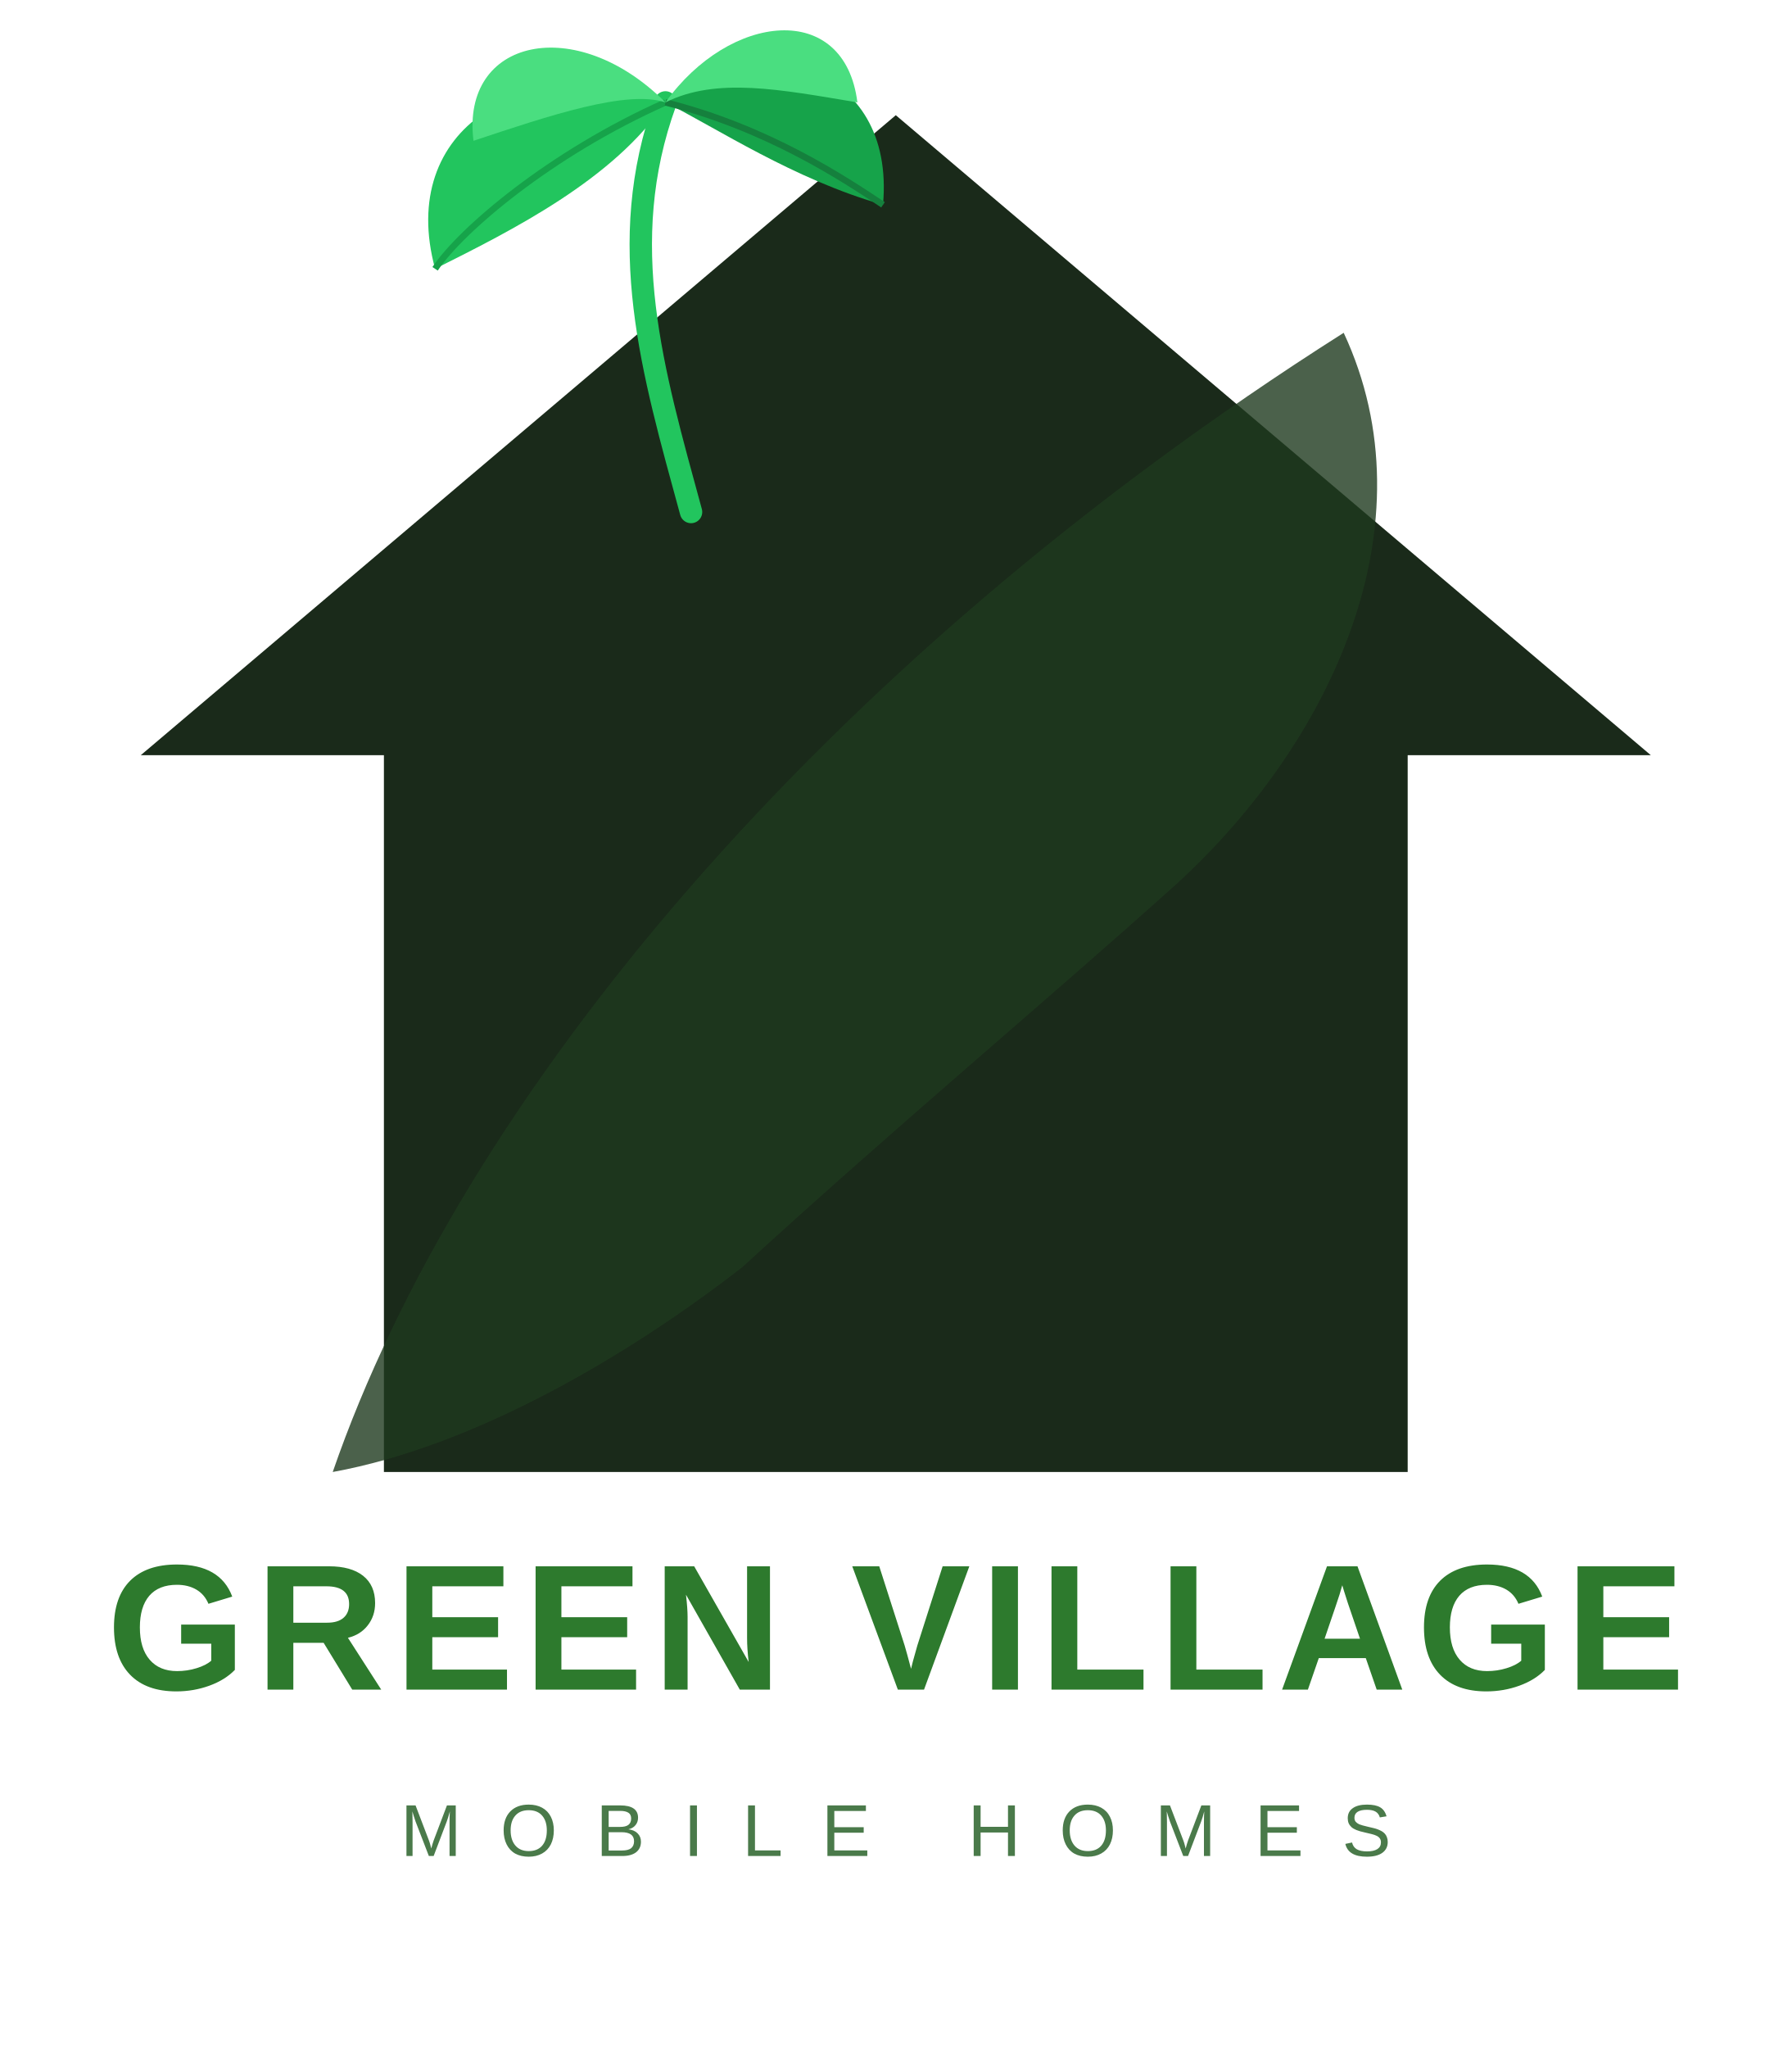
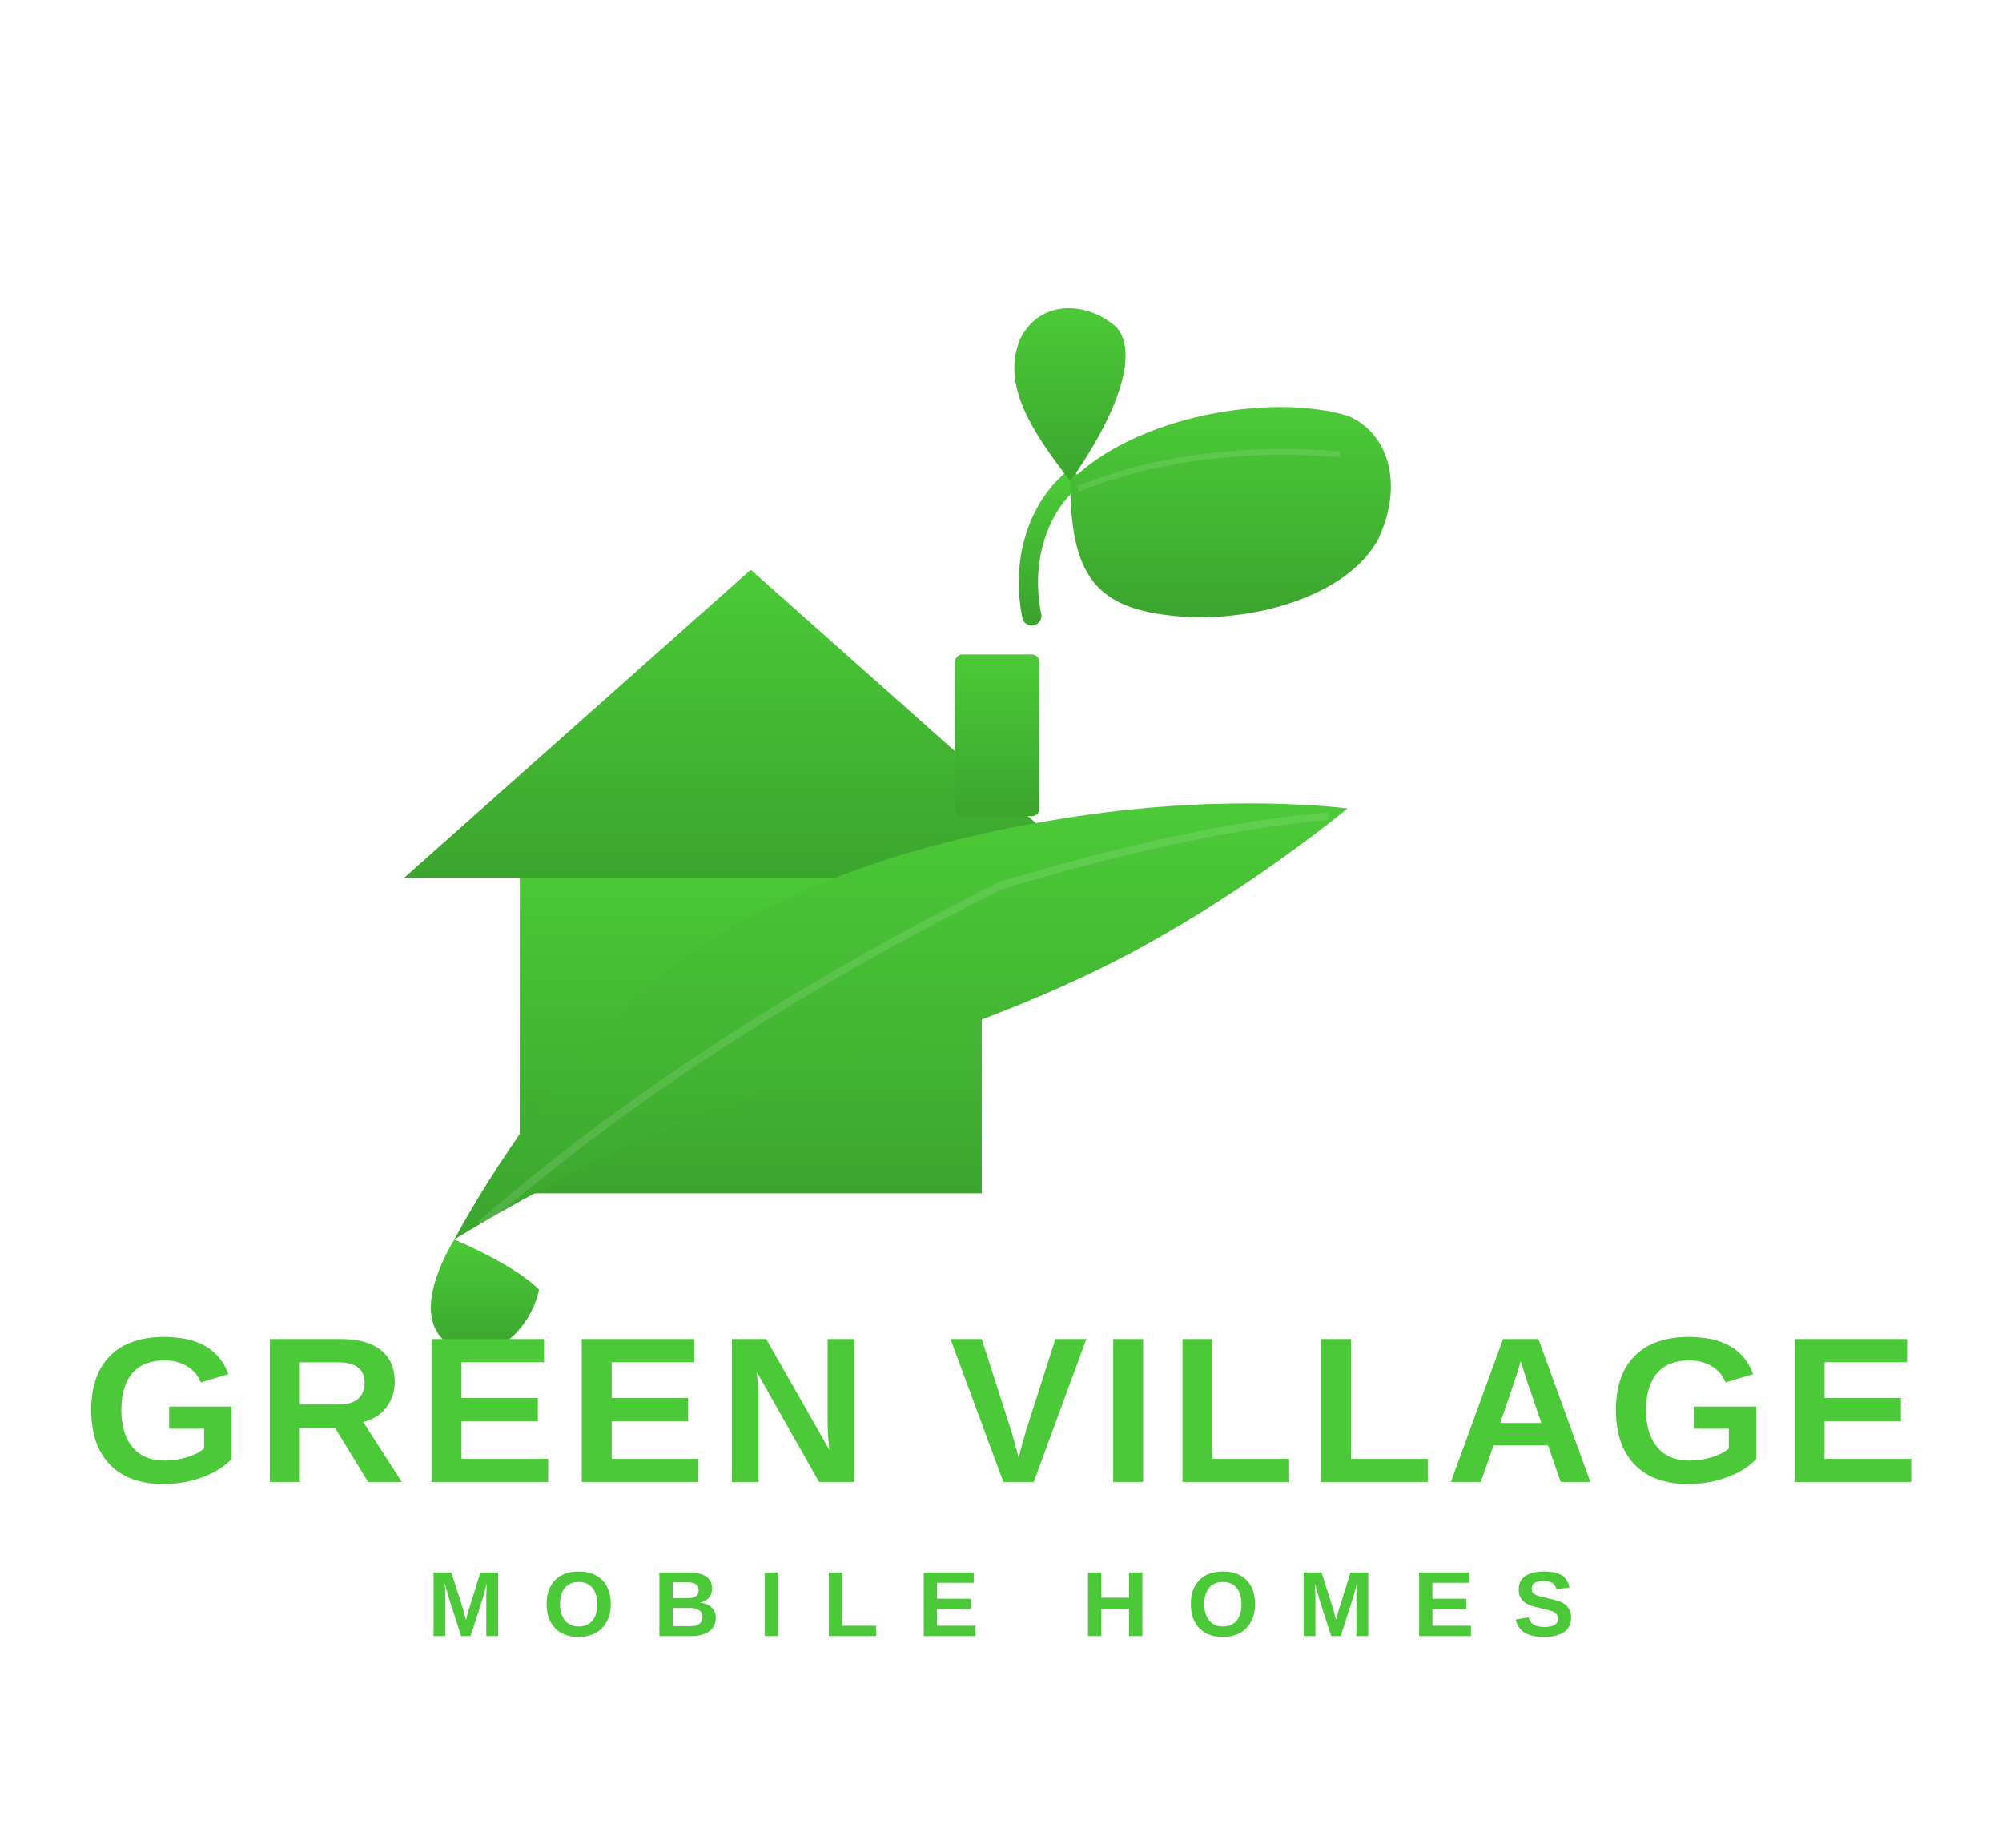
- <svg xmlns="http://www.w3.org/2000/svg" viewBox="0 0 280 320">
-   <polygon points="140,18 258,118 220,118 220,230 60,230 60,118 22,118" fill="#1a2a1a" />
-   <path d="M52 230 C72 172 128 104 210 52 C224 82 208 116 184 138 C164 156 140 176 116 198 C98 212 74 226 52 230 Z" fill="#1e3a1e" opacity="0.8" />
-   <path d="M108 80 C102 58 96 38 104 16" stroke="#22c55e" stroke-width="3.5" fill="none" stroke-linecap="round" />
-   <path d="M104 16 C82 8 62 20 68 42 C80 36 96 28 104 16 Z" fill="#22c55e" />
-   <path d="M104 16 C86 24 72 36 68 42" stroke="#16a34a" stroke-width="1" fill="none" />
-   <path d="M104 16 C118 4 140 10 138 32 C124 28 112 20 104 16 Z" fill="#16a34a" />
-   <path d="M104 16 C120 20 132 28 138 32" stroke="#15803d" stroke-width="1" fill="none" />
-   <path d="M104 16 C90 2 72 6 74 22 C86 18 98 14 104 16 Z" fill="#4ade80" />
-   <path d="M104 16 C114 2 132 0 134 16 C122 14 112 12 104 16 Z" fill="#4ade80" />
-   <text x="140" y="264" text-anchor="middle" font-family="Arial Black,'Helvetica Neue',Arial,sans-serif" font-size="28" font-weight="900" fill="#2d7a2d" letter-spacing="1.5">GREEN VILLAGE</text>
-   <text x="140" y="290" text-anchor="middle" font-family="Arial,Helvetica,sans-serif" font-size="11.5" fill="#4a7a4a" letter-spacing="6">MOBILE HOMES</text>
+ <svg xmlns="http://www.w3.org/2000/svg" viewBox="0 0 520 480">
+   <defs>
+     <linearGradient id="gvGreen" x1="0" y1="0" x2="0" y2="1">
+       <stop offset="0%" stop-color="#4CC938" />
+       <stop offset="100%" stop-color="#3BA52E" />
+     </linearGradient>
+   </defs>
+   <path d="M135,225 L135,310 L255,310 L255,225" fill="url(#gvGreen)" />
+   <path d="M105,228 L195,148 L285,228 Z" fill="url(#gvGreen)" />
+   <rect x="248" y="170" width="22" height="42" rx="2" fill="url(#gvGreen)" />
+   <path d="     M118,322     C118,322 140,280 170,255     C200,230 240,218 280,212     C320,206 350,210 350,210     C350,210 320,235 285,252     C250,269 215,278 180,290     C145,305 118,322 118,322     Z" fill="url(#gvGreen)" />
+   <path d="     M118,322     C112,332 108,345 118,350     C128,355 138,345 140,335     C135,330 125,325 118,322     Z" fill="url(#gvGreen)" />
+   <path d="M125,318 Q180,270 260,230 Q310,215 345,212" stroke="rgba(255,255,255,0.12)" stroke-width="2" fill="none" />
+   <path d="M268,160 C265,145 270,132 278,125" stroke="url(#gvGreen)" stroke-width="5" fill="none" stroke-linecap="round" />
+   <path d="     M278,125     C295,108 330,102 350,108     C360,112 365,125 358,140     C350,155 325,162 305,160     C285,158 278,150 278,125     Z" fill="url(#gvGreen)" />
+   <path d="     M278,125     C268,112 260,100 265,88     C270,78 282,78 290,85     C296,92 290,108 278,125     Z" fill="url(#gvGreen)" />
+   <path d="M280,127 Q310,115 348,118" stroke="rgba(255,255,255,0.12)" stroke-width="1.5" fill="none" />
+   <text x="260" y="385" text-anchor="middle" font-family="'Arial Black','Segoe UI Black','Helvetica Neue',Arial,sans-serif" font-weight="900" font-size="54" fill="#4CC938" letter-spacing="3">
+     GREEN VILLAGE
+   </text>
+   <text x="260" y="425" text-anchor="middle" font-family="'Arial','Helvetica Neue','Segoe UI',sans-serif" font-weight="600" font-size="24" fill="#4CC938" letter-spacing="10">
+     MOBILE HOMES
+   </text>
</svg>
